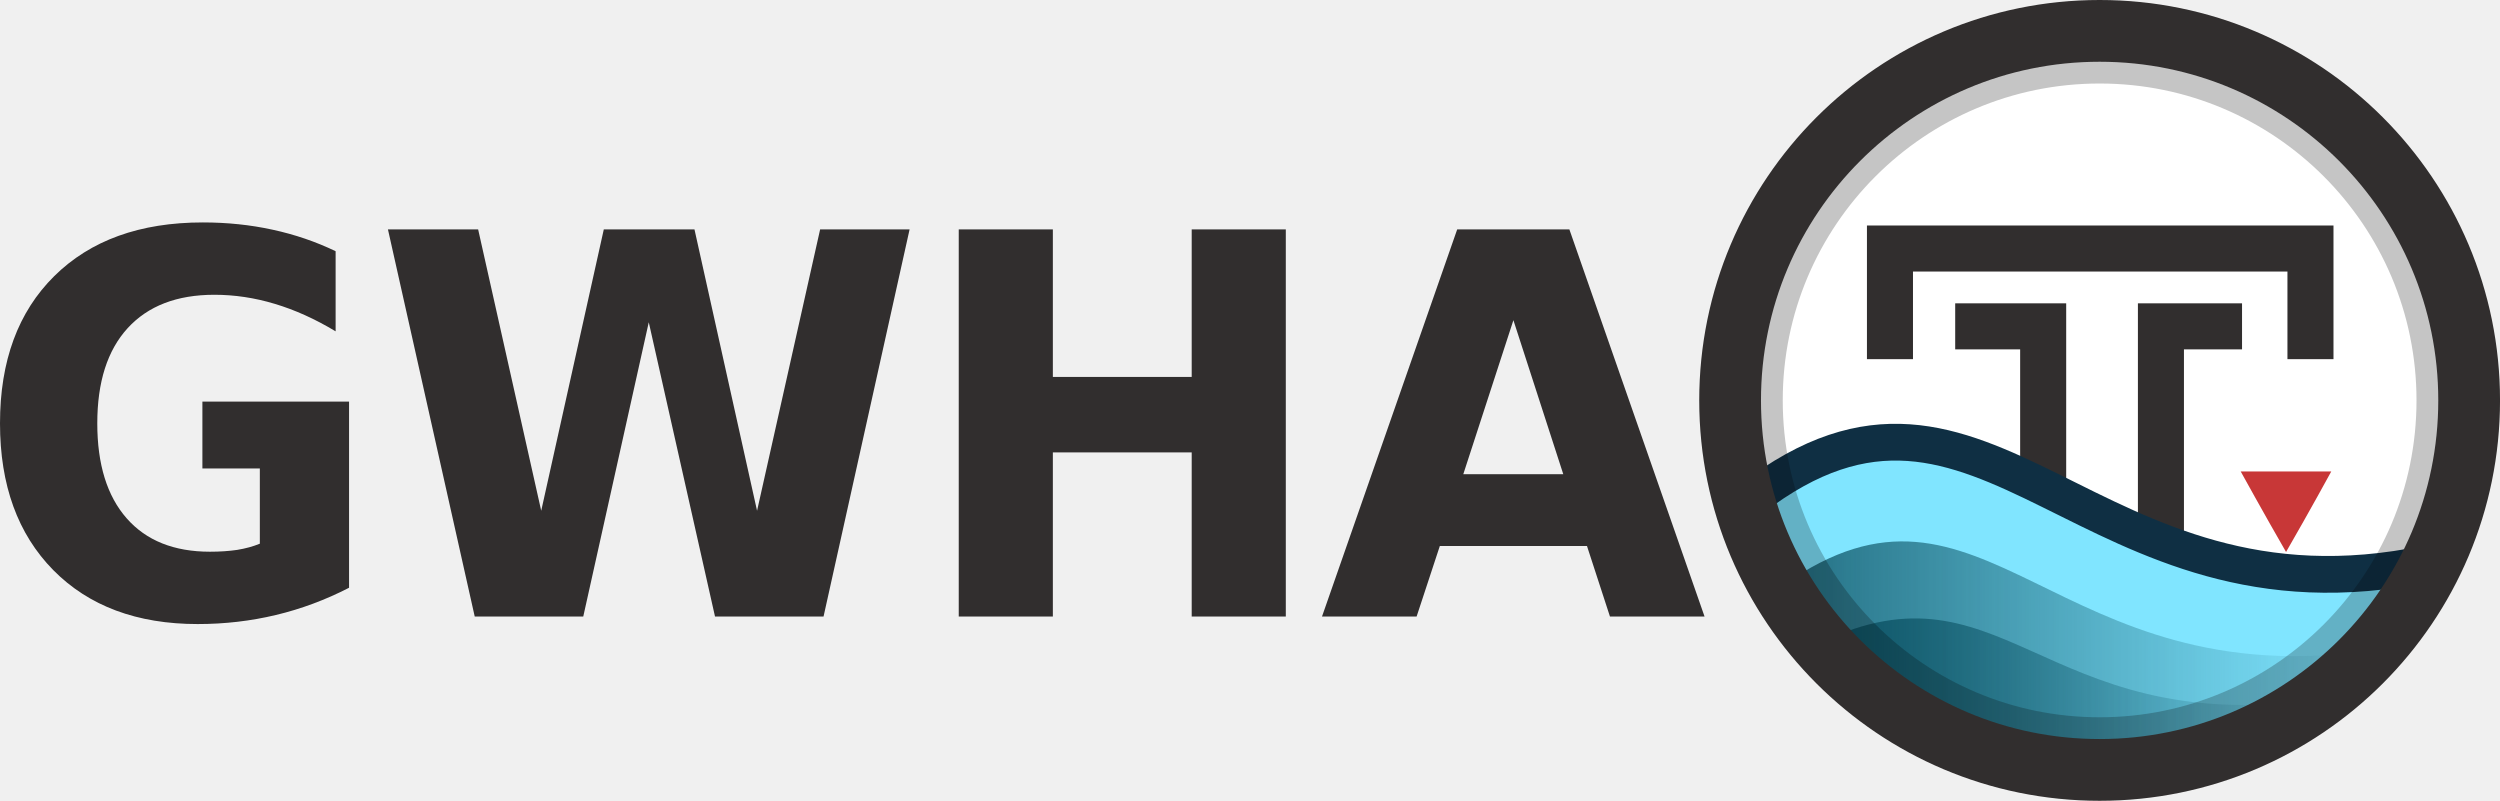
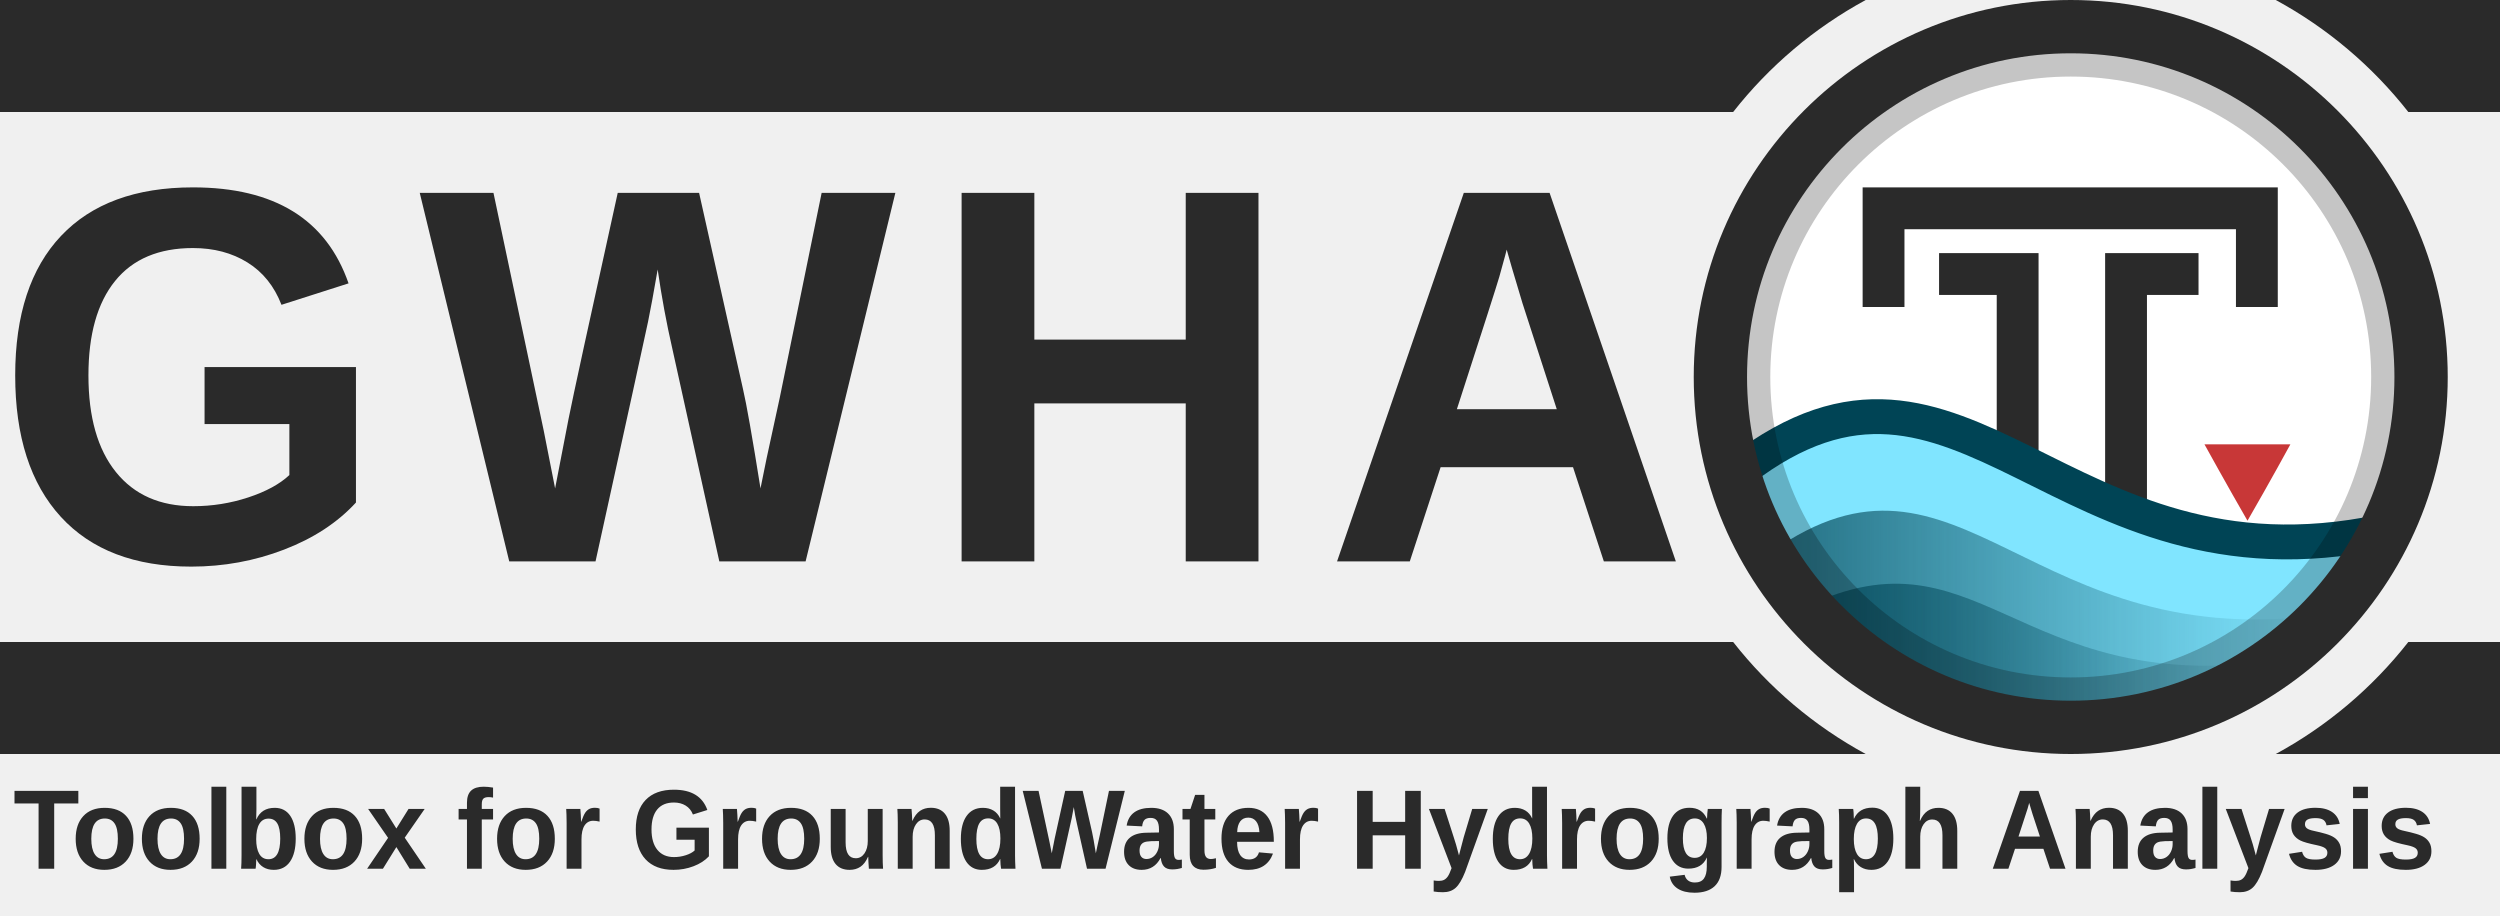
- <svg xmlns="http://www.w3.org/2000/svg" xmlns:xlink="http://www.w3.org/1999/xlink" id="svg3336" style="enable-background:new" height="18.185cm" width="56.773cm" version="1.1">
+ <svg xmlns="http://www.w3.org/2000/svg" xmlns:xlink="http://www.w3.org/1999/xlink" id="svg3336" style="enable-background:new" height="695" width="1897" version="1.1">
  <defs id="defs3338">
    <filter id="filter4254" style="color-interpolation-filters:sRGB">
      <feBlend id="feBlend4256" in2="BackgroundImage" mode="multiply" />
    </filter>
    <clipPath clipPathUnits="userSpaceOnUse" id="clipPath3962">
      <rect width="460.092" x="56.304" y="10.396" rx="230.027" height="460.093" style="fill:none;stroke:#ff0000;stroke-width:1.067;stroke-miterlimit:4;stroke-dasharray:none;enable-background:new" id="rect3964" clip-path="none" />
    </clipPath>
    <clipPath clipPathUnits="userSpaceOnUse" id="clipPath3973">
      <rect width="431.337" x="12.671" y="12.878" rx="215.65" height="431.337" style="fill:none;stroke:#ff0000;stroke-width:1;stroke-miterlimit:4;stroke-dasharray:none;enable-background:new" id="rect3975" clip-path="none" />
    </clipPath>
    <linearGradient id="linearGradient4067-5">
      <stop style="stop-color:#004354;stop-opacity:1;" offset="0" id="stop4069-0" />
      <stop style="stop-color:#004354;stop-opacity:0;" offset="1" id="stop4071-4" />
    </linearGradient>
    <linearGradient id="linearGradient4059-8">
      <stop style="stop-color:#004354;stop-opacity:1;" offset="0" id="stop4061-7" />
      <stop style="stop-color:#004354;stop-opacity:0;" offset="1" id="stop4063-6" />
    </linearGradient>
    <linearGradient id="linearGradient4190-6-2" y2="358" gradientUnits="userSpaceOnUse" x2="376" gradientTransform="matrix(1.0084,0,0,1.0084,-2.5546,-2)" y1="238" x1="256">
      <stop id="stop4186-77-0" style="stop-color:#00ccff;stop-opacity:1;" offset="0" />
      <stop id="stop4188-0-1" style="stop-color:#004354;stop-opacity:1;" offset="1" />
    </linearGradient>
-     <linearGradient xlink:href="#linearGradient4067-5" id="linearGradient4144" gradientUnits="userSpaceOnUse" gradientTransform="matrix(1.470585,0,0,1.41672,1445.53,42.40696)" x1="60.435" y1="396.505" x2="357.194" y2="396.505" />
-     <linearGradient xlink:href="#linearGradient4059-8" id="linearGradient4147" gradientUnits="userSpaceOnUse" gradientTransform="matrix(1.470585,0,0,1.477164,1442.589,12.42646)" x1="47.519" y1="376.82" x2="390.729" y2="376.82" />
+     <linearGradient xlink:href="#linearGradient4067-5" id="linearGradient4144" gradientUnits="userSpaceOnUse" gradientTransform="matrix(1.232656,0,0,1.187506,1272.385,33.55664)" x1="60.435" y1="396.505" x2="357.194" y2="396.505" />
+     <linearGradient xlink:href="#linearGradient4059-8" id="linearGradient4147" gradientUnits="userSpaceOnUse" gradientTransform="matrix(1.232656,0,0,1.238171,1269.92,8.42671)" x1="47.519" y1="376.82" x2="390.729" y2="376.82" />
  </defs>
-   <rect width="776.291" x="2471.797" y="71.479" rx="388.113" height="776.292" style="fill:#ffffff;stroke:none;stroke-width:12.621;stroke-miterlimit:4;stroke-dasharray:none;stroke-opacity:1;enable-background:new" id="rect16-5-0" clip-path="none" ry="388.113" />
-   <g id="layer6" style="opacity:0.3;filter:url(#filter4254)" transform="translate(2035.004,45.82916)" clip-path="url(#clipPath3962)" />
-   <g id="layer1" style="display:none" transform="translate(1426.324,-489.7009)">
+   <path style="opacity:1;fill:#2a2a2a;fill-opacity:1;stroke:none;stroke-width:59.875;stroke-linecap:square;stroke-linejoin:miter;stroke-miterlimit:4;stroke-dasharray:none;stroke-dashoffset:165;stroke-opacity:1;paint-order:normal;enable-background:new" d="M 0,7.8976733e-4 V 85.001 h 1315.105 c 27.272,-34.752 61.489,-63.767 100.598,-85 z m 1726.844,0 C 1765.952,21.234 1800.169,50.249 1827.441,85.001 h 69.559 V 7.8976733e-4 Z M 0,487.138 v 85 h 1415.703 c -39.108,-21.233 -73.324,-50.249 -100.596,-85 z m 1827.439,0 c -27.272,34.751 -61.488,63.767 -100.596,85 h 170.156 v -85 z" id="rect4534-8-6" />
+   <g id="layer6" style="opacity:0.3;filter:url(#filter4254)" transform="translate(1717.1,-13.81731)" clip-path="url(#clipPath3962)" />
+   <g id="layer1" style="display:none" transform="translate(1108.42,-549.3474)">
    <path id="path3774" d="m 177.12,614.784 h 191.883 c 154.987,0 177.12,22.119 177.12,176.96 v 153.813 c 0,154.837 -22.141,176.96 -177.12,176.96 H 177.12 C 22.144,1122.517 0,1100.331 0,945.515 V 791.701 c 0,-154.837 22.141,-176.96 177.12,-176.96 z" style="display:inline;fill:#0000ff;fill-opacity:0.081;stroke:#0000ff;stroke-width:1.067" />
    <circle id="path4118" style="color:#000000;display:inline;fill:#0000ff;fill-opacity:0.081;stroke:#0000ff;stroke-width:1.067;enable-background:accumulate" cx="273.067" cy="868.651" r="153.6" />
    <rect id="rect4152" style="color:#000000;display:inline;fill:#0000ff;fill-opacity:0.081;stroke:#0000ff;stroke-width:1.067;stroke-linecap:round;stroke-linejoin:round;enable-background:accumulate" height="290.133" width="290.133" y="723.584" x="128" />
    <rect id="rect4154" style="color:#000000;display:inline;fill:#0000ff;fill-opacity:0.081;stroke:#0000ff;stroke-width:1.067;stroke-linecap:round;stroke-linejoin:round;enable-background:accumulate" height="256" width="324.267" y="740.651" x="110.933" />
    <rect id="rect4156" style="color:#000000;display:inline;fill:#0000ff;fill-opacity:0.081;stroke:#0000ff;stroke-width:1.067;stroke-linecap:round;stroke-linejoin:round;enable-background:accumulate" height="324.267" width="256" y="706.517" x="145.067" />
  </g>
-   <path style="font-style:normal;font-variant:normal;font-weight:bold;font-stretch:normal;font-size:17.537px;line-height:0%;font-family:'Liberation Sans';-inkscape-font-specification:'Liberation Sans Bold';letter-spacing:0px;word-spacing:0px;fill:#312e2e;fill-opacity:1;stroke:none;stroke-width:15;stroke-miterlimit:4;stroke-dasharray:none;stroke-opacity:1" d="m 174.136,190.911 c -53.989,0 -96.51,15.354 -127.56,46.065 C 15.525,267.687 0,309.821 0,363.379 c 0,52.965 15.246,94.952 45.737,125.959 30.491,30.859 71.823,46.289 123.994,46.289 23.078,0 45.456,-2.597 67.136,-7.79 21.68,-5.193 42.59,-12.98 62.731,-23.366 V 344.686 H 173.716 v 57.416 h 49.304 v 64.537 c -5.735,2.374 -12.239,4.154 -19.512,5.341 -7.133,1.038 -14.895,1.558 -23.287,1.558 -30.911,0 -54.759,-9.57 -71.543,-28.709 -16.784,-19.139 -25.177,-46.289 -25.177,-81.45 0,-35.458 8.672,-62.682 26.015,-81.672 17.484,-19.139 42.311,-28.707 74.481,-28.707 17.344,0 34.617,2.595 51.821,7.788 17.344,5.193 34.757,13.056 52.241,23.59 v -68.765 c -16.924,-8.16 -34.967,-14.317 -54.129,-18.471 -19.022,-4.154 -38.954,-6.23 -59.794,-6.23 z m 158.842,6.008 74.481,332.253 h 93.151 l 56.228,-252.583 56.856,252.583 h 93.153 l 73.851,-332.253 h -76.788 l -54.129,241.458 -53.709,-241.458 h -77.838 l -53.709,241.458 -54.129,-241.458 z m 489.912,0 v 332.253 h 80.775 v -140.868 h 119.167 v 140.868 h 80.775 v -332.253 h -80.775 v 126.626 H 903.665 v -126.626 z m 427.81,0 -116.022,332.253 h 81.195 l 19.93,-60.531 h 126.302 l 19.722,60.531 h 81.193 l -116.02,-332.253 z m 48.254,77.889 42.801,132.189 h -85.81 z" id="text3084" />
-   <rect x="-36.318" y="1.132" width="512" height="480" style="color:#000000;fill:#ffffff;enable-background:accumulate" id="rect4158" clip-path="url(#clipPath3973)" transform="matrix(1.470585,0,0,1.470585,1466.555,8.103559)" />
-   <path style="fill:none;fill-opacity:0;stroke:#312e2e;stroke-width:39.515;stroke-linecap:square;stroke-linejoin:miter;stroke-miterlimit:4;stroke-dasharray:none;stroke-opacity:1" d="m 1904.586,280.107 h -49.859 v 323.901" id="path2995-6" />
-   <path id="path3765" d="m 1622.154,288.507 v -75.198 h 360.921 v 75.198" style="display:inline;fill:none;fill-opacity:0;stroke:#312e2e;stroke-width:39.515;stroke-linecap:square;stroke-linejoin:miter;stroke-miterlimit:4;stroke-dasharray:none;stroke-opacity:1;enable-background:new" />
-   <path style="fill:none;fill-opacity:0;stroke:#312e2e;stroke-width:39.515;stroke-linecap:square;stroke-linejoin:miter;stroke-miterlimit:4;stroke-dasharray:none;stroke-opacity:1" d="m 1697.907,280.107 h 55.749 v 320.804" id="path2995" />
-   <path d="m 2000.93,404.639 h -77.748 c 0,0 20.707,37.558 38.898,69.066 0.038,0 0.038,-0.025 0.038,-0.025 l 0.037,-0.038 0.038,-0.038 0.037,-0.025 c 20.35,-35.248 38.752,-69.02 38.752,-69.02 z" style="color:#000000;display:inline;fill:#c83737;fill-opacity:1;stroke-width:1.471;enable-background:new" id="path4622" />
-   <path style="display:inline;fill:#80e5ff;fill-opacity:1;stroke:#0f2f43;stroke-width:31.553;stroke-linecap:round;stroke-linejoin:round;stroke-miterlimit:4;stroke-dasharray:none;stroke-opacity:1;enable-background:new" d="m 1503.858,427.733 c -0.819,114.867 140.611,195.261 189.573,214.437 165.51,59.79 345.87,-45.739 390.045,-158.383 -292.914,61.432 -378.121,-210.641 -579.617,-56.054 z" id="path3852" />
-   <path style="display:inline;opacity:0.75;fill:url(#linearGradient4147);fill-opacity:1;stroke:none;stroke-width:1.471;enable-background:new" d="m 1531.088,501.925 c 32.9,57.927 140.358,143.287 186.513,156.214 140.792,3.08 233.275,-33.34 320.6,-100.248 -276.118,41.41 -334.652,-177.658 -507.113,-55.966 z" id="path3852-7-7" />
-   <path style="display:inline;opacity:0.75;fill:url(#linearGradient4144);fill-opacity:1;stroke:none;stroke-width:1.471;enable-background:new" d="m 1555.417,554.979 c 28.055,44.503 129.493,98.356 168.85,108.287 113.587,1.636 190.878,-22.434 261.355,-62.439 -235.457,31.814 -267.484,-129.087 -430.205,-45.848 z" id="path3852-7" />
-   <rect width="582.189" x="1511.016" y="52.564" rx="291.07" height="582.19" style="opacity:0.23;fill:none;stroke:#000000;stroke-width:38.235;stroke-miterlimit:4;stroke-dasharray:none" id="rect16-9" ry="291.07" />
-   <rect width="634.317" x="1484.952" y="26.5" rx="317.132" height="634.318" style="fill:none;fill-opacity:1;stroke:#312e2e;stroke-width:53;stroke-miterlimit:4;stroke-dasharray:none;stroke-opacity:1" id="rect16-5" clip-path="none" ry="317.132" />
+   <text xml:space="preserve" style="font-style:normal;font-variant:normal;font-weight:bold;font-stretch:normal;font-size:14.013px;line-height:150;font-family:'liberation sans';-inkscape-font-specification:'liberation sans Bold';letter-spacing:25px;word-spacing:0px;fill:#2a2a2a;fill-opacity:1;stroke:none;stroke-width:1.067;enable-background:new" x="-4.307" y="413.604" id="text3084-4-2" transform="scale(0.9709578,1.029911)">
+     <tspan x="-4.307" y="413.604" id="tspan3086-5-7" style="font-style:normal;font-variant:normal;font-weight:bold;font-stretch:normal;font-size:394.62px;line-height:150;font-family:'liberation sans';-inkscape-font-specification:'liberation sans Bold';letter-spacing:25px;word-spacing:0px;fill:#2a2a2a;fill-opacity:1;stroke-width:1.067">
+       <tspan x="-4.307" y="413.604" style="font-style:normal;font-variant:normal;font-weight:bold;font-stretch:normal;line-height:150;font-family:'liberation sans';-inkscape-font-specification:'liberation sans Bold';letter-spacing:25px;word-spacing:0px;fill:#2a2a2a;fill-opacity:1;stroke-width:1.067" id="tspan3088-9-3">GWHA</tspan>
+     </tspan>
+   </text>
+   <rect x="-36.318" y="1.132" width="512" height="480" style="color:#000000;fill:#ffffff;enable-background:accumulate" id="rect4158" clip-path="url(#clipPath3973)" transform="matrix(1.232656,0,0,1.232656,1290.008,4.80322)" />
+   <g id="g4537" transform="translate(2.4101563e-4,-74.58735)">
+     <path id="path2995-6" d="m 1652.369,282.52 h -39.132 v 254.214" style="fill:none;fill-opacity:0;stroke:#2a2a2a;stroke-width:31.737;stroke-linecap:square;stroke-linejoin:miter;stroke-miterlimit:4;stroke-dasharray:none;stroke-opacity:1" />
+     <path style="display:inline;fill:none;fill-opacity:0;stroke:#2a2a2a;stroke-width:31.737;stroke-linecap:square;stroke-linejoin:miter;stroke-miterlimit:4;stroke-dasharray:none;stroke-opacity:1;enable-background:new" d="m 1429.239,291.669 v -59.019 h 283.269 v 59.019" id="path3765" />
+     <path id="path2995" d="m 1487.231,282.52 h 43.754 v 251.784" style="fill:none;fill-opacity:0;stroke:#2a2a2a;stroke-width:31.737;stroke-linecap:square;stroke-linejoin:miter;stroke-miterlimit:4;stroke-dasharray:none;stroke-opacity:1" />
+   </g>
+   <path d="m 1737.925,337.183 h -65.169 c 0,0 17.357,31.481 32.605,57.892 0.032,0 0.032,-0.021 0.032,-0.021 l 0.031,-0.032 0.032,-0.032 0.031,-0.021 c 17.058,-29.545 32.482,-57.853 32.482,-57.853 z" style="color:#000000;display:inline;fill:#c83737;fill-opacity:1;stroke-width:1.233;enable-background:new" id="path4622" />
+   <path style="display:inline;fill:#80e5ff;fill-opacity:1;stroke:#004455;stroke-width:26.448;stroke-linecap:round;stroke-linejoin:round;stroke-miterlimit:4;stroke-dasharray:none;stroke-opacity:1;enable-background:new" d="m 1321.276,356.54 c -0.687,96.283 117.861,163.669 158.901,179.743 138.732,50.116 289.911,-38.339 326.938,-132.758 -245.523,51.493 -316.944,-176.561 -485.84,-46.985 z" id="path3852" />
+   <path style="display:inline;opacity:0.75;fill:url(#linearGradient4147);fill-opacity:1;stroke:none;stroke-width:1.233;enable-background:new" d="m 1344.1,418.728 c 27.577,48.555 117.65,120.104 156.337,130.939 118.013,2.581 195.533,-27.946 268.73,-84.028 -231.445,34.711 -280.508,-148.914 -425.066,-46.911 z" id="path3852-7-7" />
+   <path style="display:inline;opacity:0.75;fill:url(#linearGradient4144);fill-opacity:1;stroke:none;stroke-width:1.233;enable-background:new" d="m 1364.493,463.198 c 23.516,37.303 108.542,82.443 141.532,90.767 95.209,1.371 159.995,-18.804 219.07,-52.337 -197.362,26.667 -224.207,-108.202 -360.602,-38.43 z" id="path3852-7" />
+   <rect width="487.995" x="1327.275" y="42.071" rx="243.977" height="487.996" style="opacity:0.23;fill:none;stroke:#000000;stroke-width:32.049;stroke-miterlimit:4;stroke-dasharray:none" id="rect16-9" ry="243.977" />
+   <rect width="531.69" x="1305.428" y="20.223" rx="265.822" height="531.691" style="fill:none;fill-opacity:1;stroke:#2a2a2a;stroke-width:40.447;stroke-miterlimit:4;stroke-dasharray:none;stroke-opacity:1" id="rect16-5" clip-path="none" ry="265.822" />
+   <text xml:space="preserve" style="font-style:normal;font-variant:normal;font-weight:normal;font-stretch:normal;font-size:89.345px;line-height:0%;font-family:'Liberation Sans';-inkscape-font-specification:'Liberation Sans';letter-spacing:0px;word-spacing:8.194px;fill:#2a2a2a;fill-opacity:1;stroke:none;stroke-width:1.978" x="10.309" y="645.043" id="text3090" transform="scale(0.9785241,1.021947)">
+     <tspan x="10.309" y="645.043" id="tspan3092" style="font-style:normal;font-variant:normal;font-weight:bold;font-stretch:normal;font-size:84.042px;line-height:1.25;font-family:'Liberation Sans';-inkscape-font-specification:'Liberation Sans Bold';letter-spacing:0px;word-spacing:9.573px;fill:#2a2a2a;fill-opacity:1;stroke-width:1.978">
+       <tspan x="10.309" y="645.043" style="font-style:normal;font-variant:normal;font-weight:bold;font-stretch:normal;font-size:84.042px;font-family:'Liberation Sans';-inkscape-font-specification:'Liberation Sans Bold';letter-spacing:0px;word-spacing:9.573px;fill:#2a2a2a;fill-opacity:1;stroke-width:1.978" id="tspan3094">Toolbox for GroundWater Hydrograph Analysis</tspan>
+     </tspan>
+   </text>
</svg>
